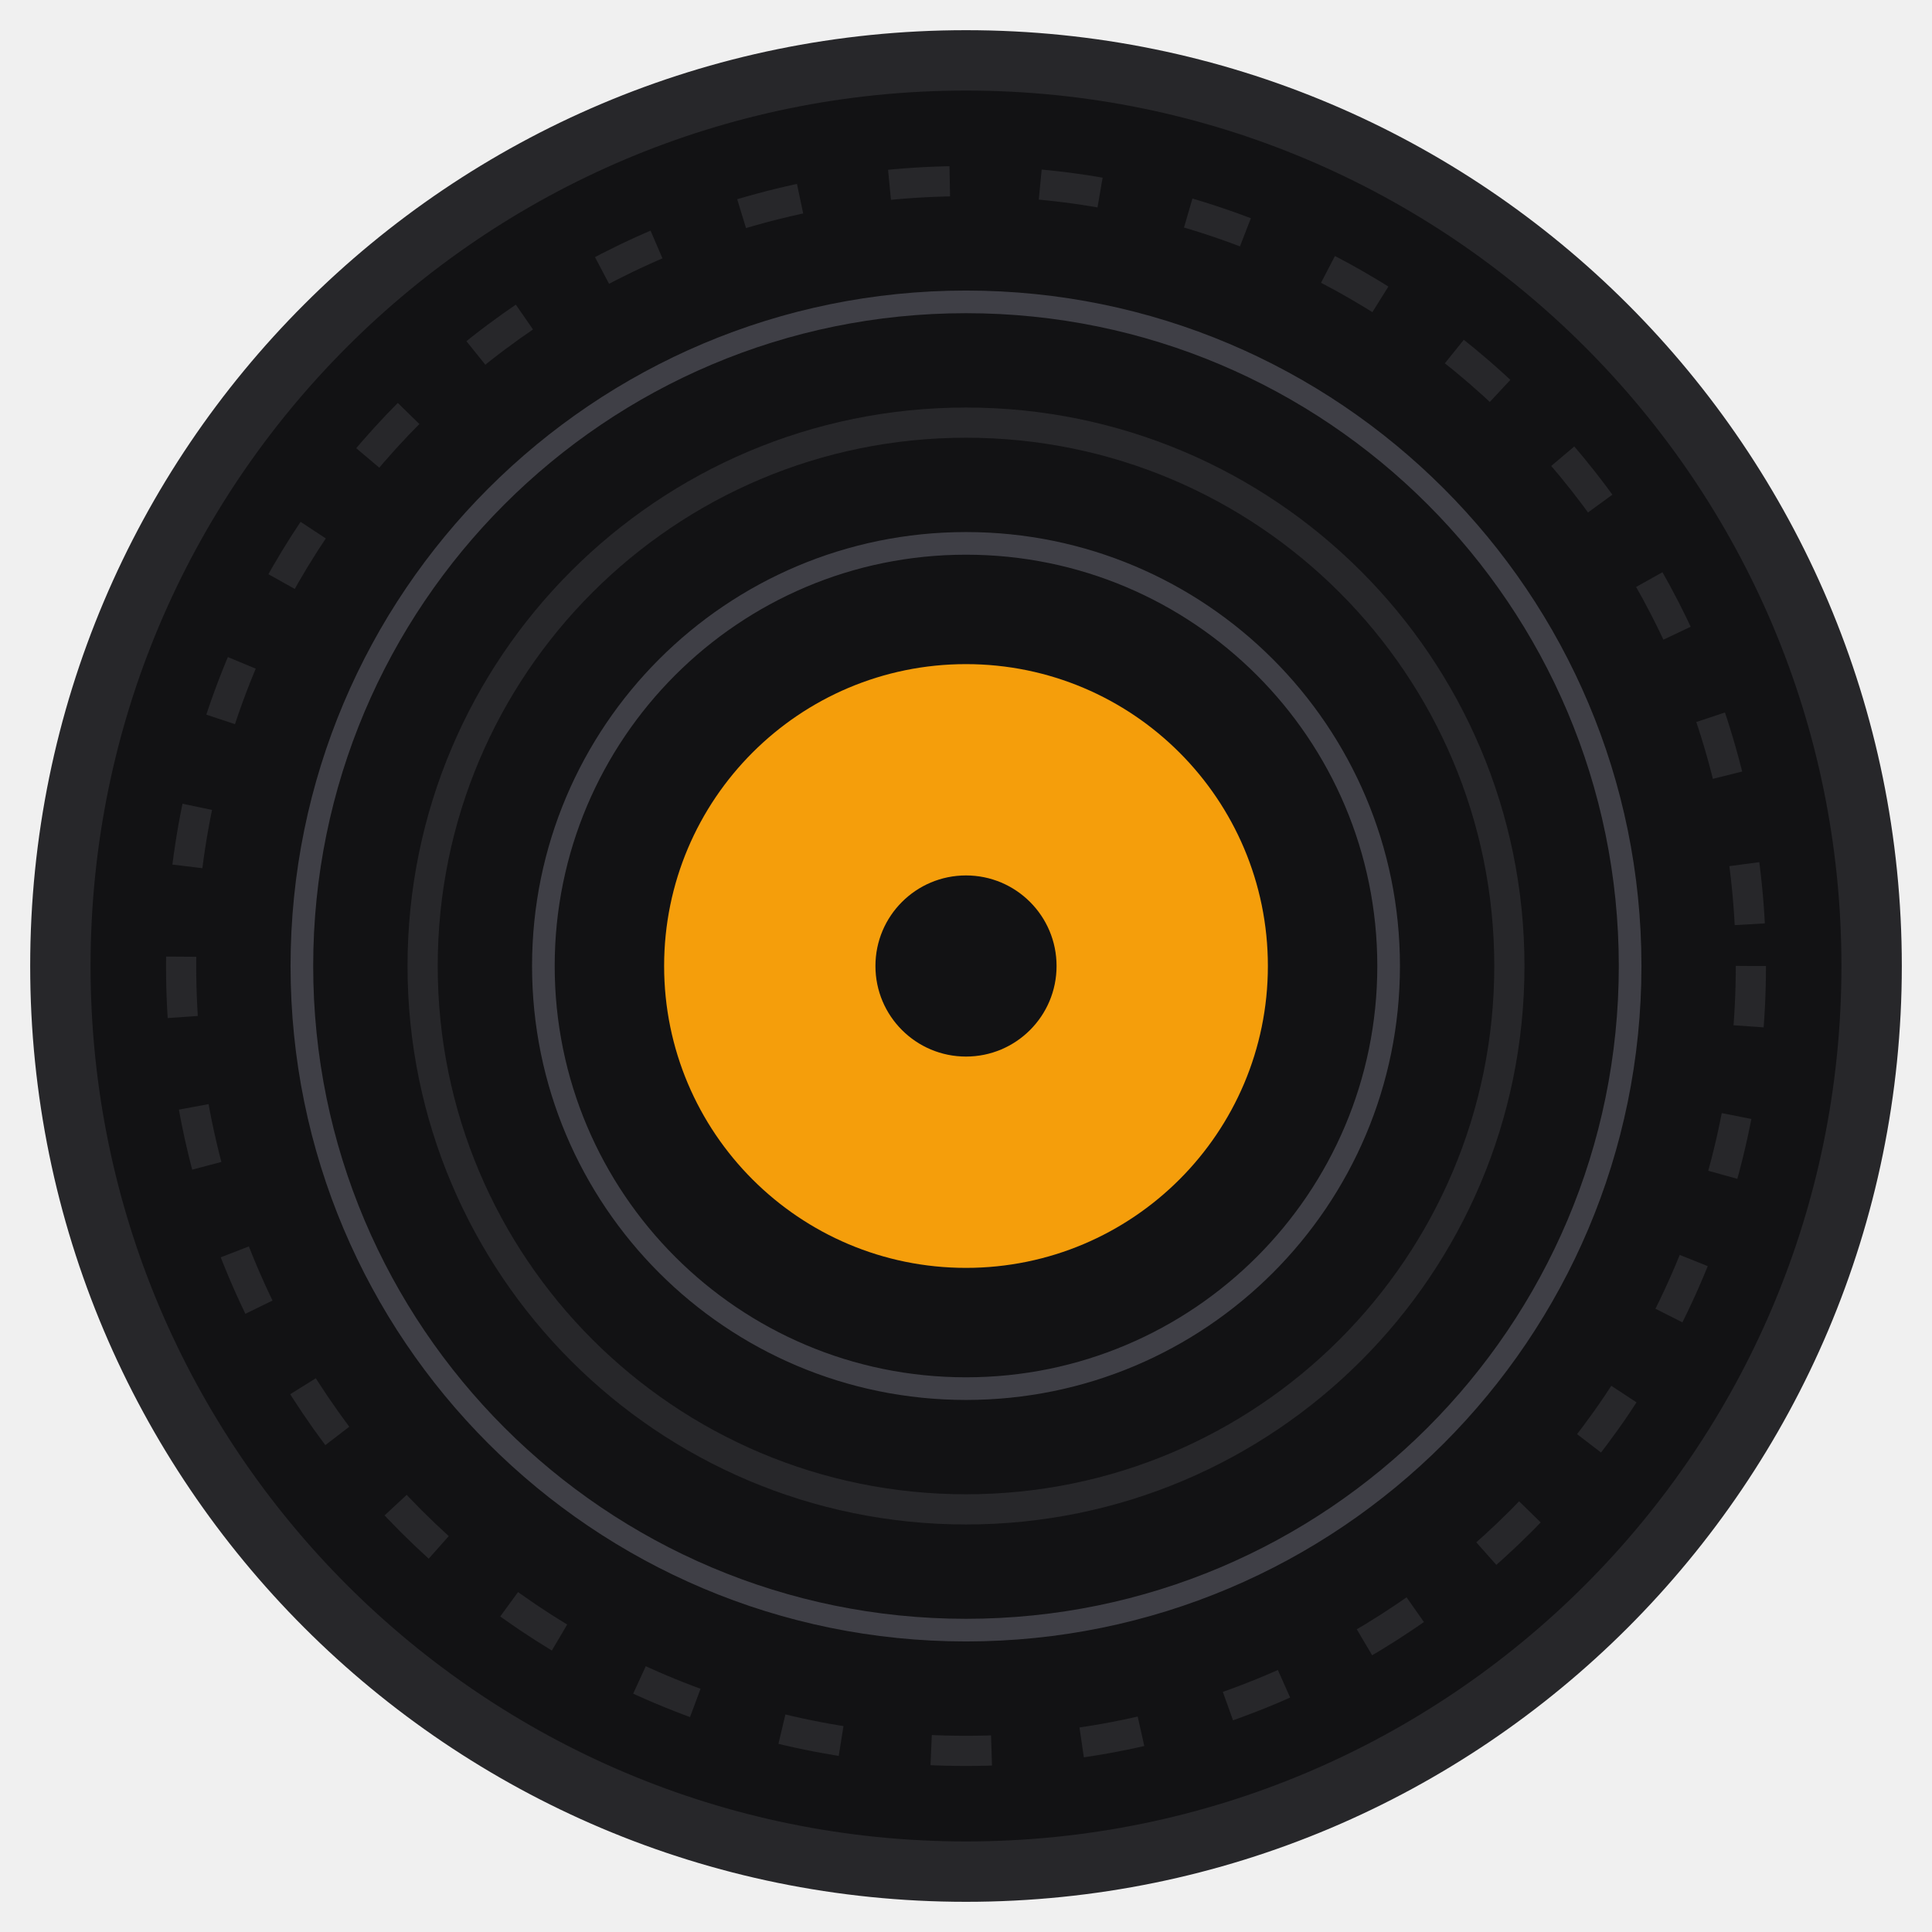
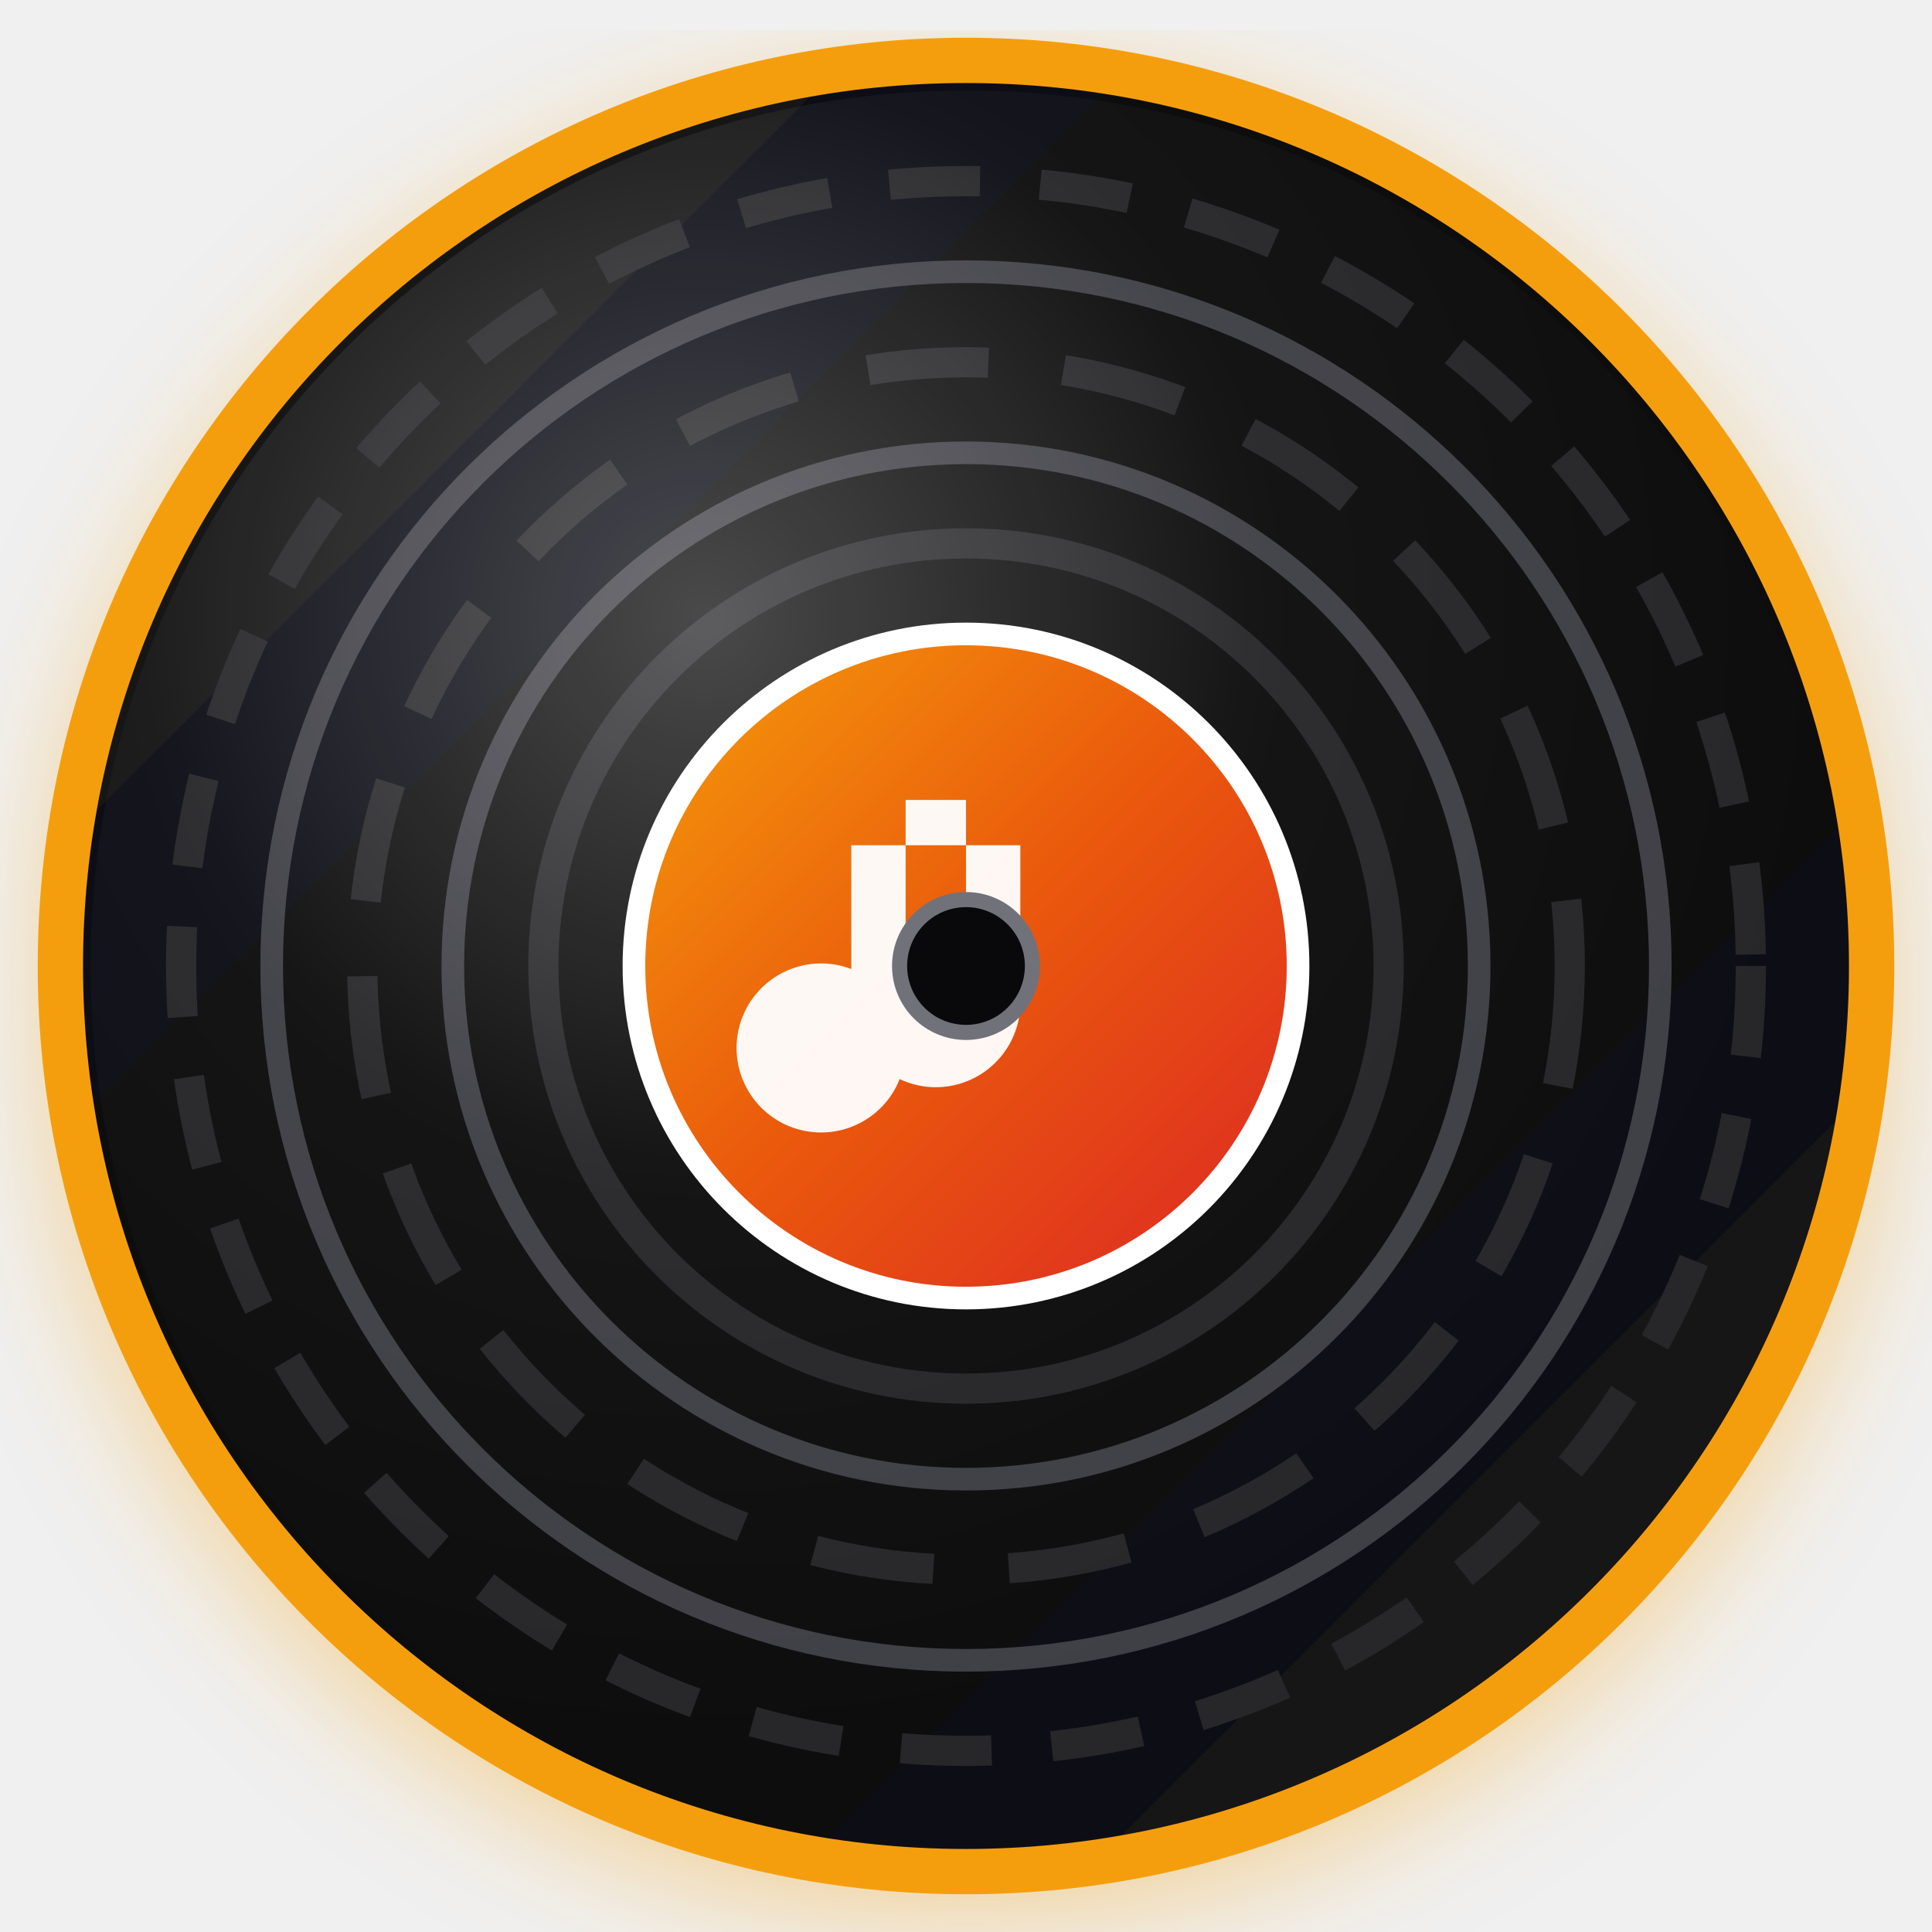
<svg xmlns="http://www.w3.org/2000/svg" viewBox="0 0 64 64" width="64" height="64">
-   <circle cx="32" cy="32" r="30" fill="#121214" stroke="#27272a" stroke-width="2" />
-   <circle cx="32" cy="32" r="26" fill="none" stroke="#27272a" stroke-width="1" stroke-dasharray="2 3" />
-   <circle cx="32" cy="32" r="22" fill="none" stroke="#3f3f46" stroke-width="0.75" />
-   <circle cx="32" cy="32" r="18" fill="none" stroke="#27272a" stroke-width="1" />
-   <circle cx="32" cy="32" r="14" fill="none" stroke="#3f3f46" stroke-width="0.75" />
-   <circle cx="32" cy="32" r="10" fill="#f59e0b" />
-   <circle cx="32" cy="32" r="3" fill="#121214" />
+   <defs>
+     <linearGradient id="discGrad" x1="0%" y1="0%" x2="100%" y2="100%">
+       <stop offset="0%" stop-color="#18181b" />
+       <stop offset="50%" stop-color="#09090b" />
+       <stop offset="100%" stop-color="#18181b" />
+     </linearGradient>
+     <linearGradient id="labelGrad" x1="0%" y1="0%" x2="100%" y2="100%">
+       <stop offset="0%" stop-color="#f59e0b" />
+       <stop offset="50%" stop-color="#ea580c" />
+       <stop offset="100%" stop-color="#dc2626" />
+     </linearGradient>
+     <radialGradient id="sheenGrad" cx="35%" cy="30%" r="65%">
+       <stop offset="0%" stop-color="#ffffff" stop-opacity="0.25" />
+       <stop offset="50%" stop-color="#ffffff" stop-opacity="0.03" />
+       <stop offset="100%" stop-color="#ffffff" stop-opacity="0" />
+     </radialGradient>
+     <filter id="glow" x="-20%" y="-20%" width="140%" height="140%">
+       <feDropShadow dx="0" dy="1" stdDeviation="2" flood-color="#f59e0b" flood-opacity="0.35" />
+     </filter>
+   </defs>
+   <circle cx="32" cy="32" r="30" fill="url(#discGrad)" stroke="#f59e0b" stroke-width="1.5" filter="url(#glow)" />
+   <circle cx="32" cy="32" r="26" fill="none" stroke="#27272a" stroke-width="1" stroke-dasharray="3 2" />
+   <circle cx="32" cy="32" r="23" fill="none" stroke="#3f3f46" stroke-width="0.75" />
+   <circle cx="32" cy="32" r="20" fill="none" stroke="#27272a" stroke-width="1" stroke-dasharray="4 2.5" />
+   <circle cx="32" cy="32" r="17" fill="none" stroke="#3f3f46" stroke-width="0.75" />
+   <circle cx="32" cy="32" r="14" fill="none" stroke="#27272a" stroke-width="1" />
+   <circle cx="32" cy="32" r="29" fill="url(#sheenGrad)" pointer-events="none" />
+   <circle cx="32" cy="32" r="11" fill="url(#labelGrad)" stroke="#ffffff" stroke-width="0.75" />
+   <path d="M30 26.5v8.2a2.8 2.8 0 1 1-1.8-2.6V28h5.6v5.2a2.8 2.8 0 1 1-1.8-2.6V26.5H30z" fill="#ffffff" opacity="0.95" />
+   <circle cx="32" cy="32" r="2.2" fill="#09090b" stroke="#71717a" stroke-width="0.5" />
</svg>
